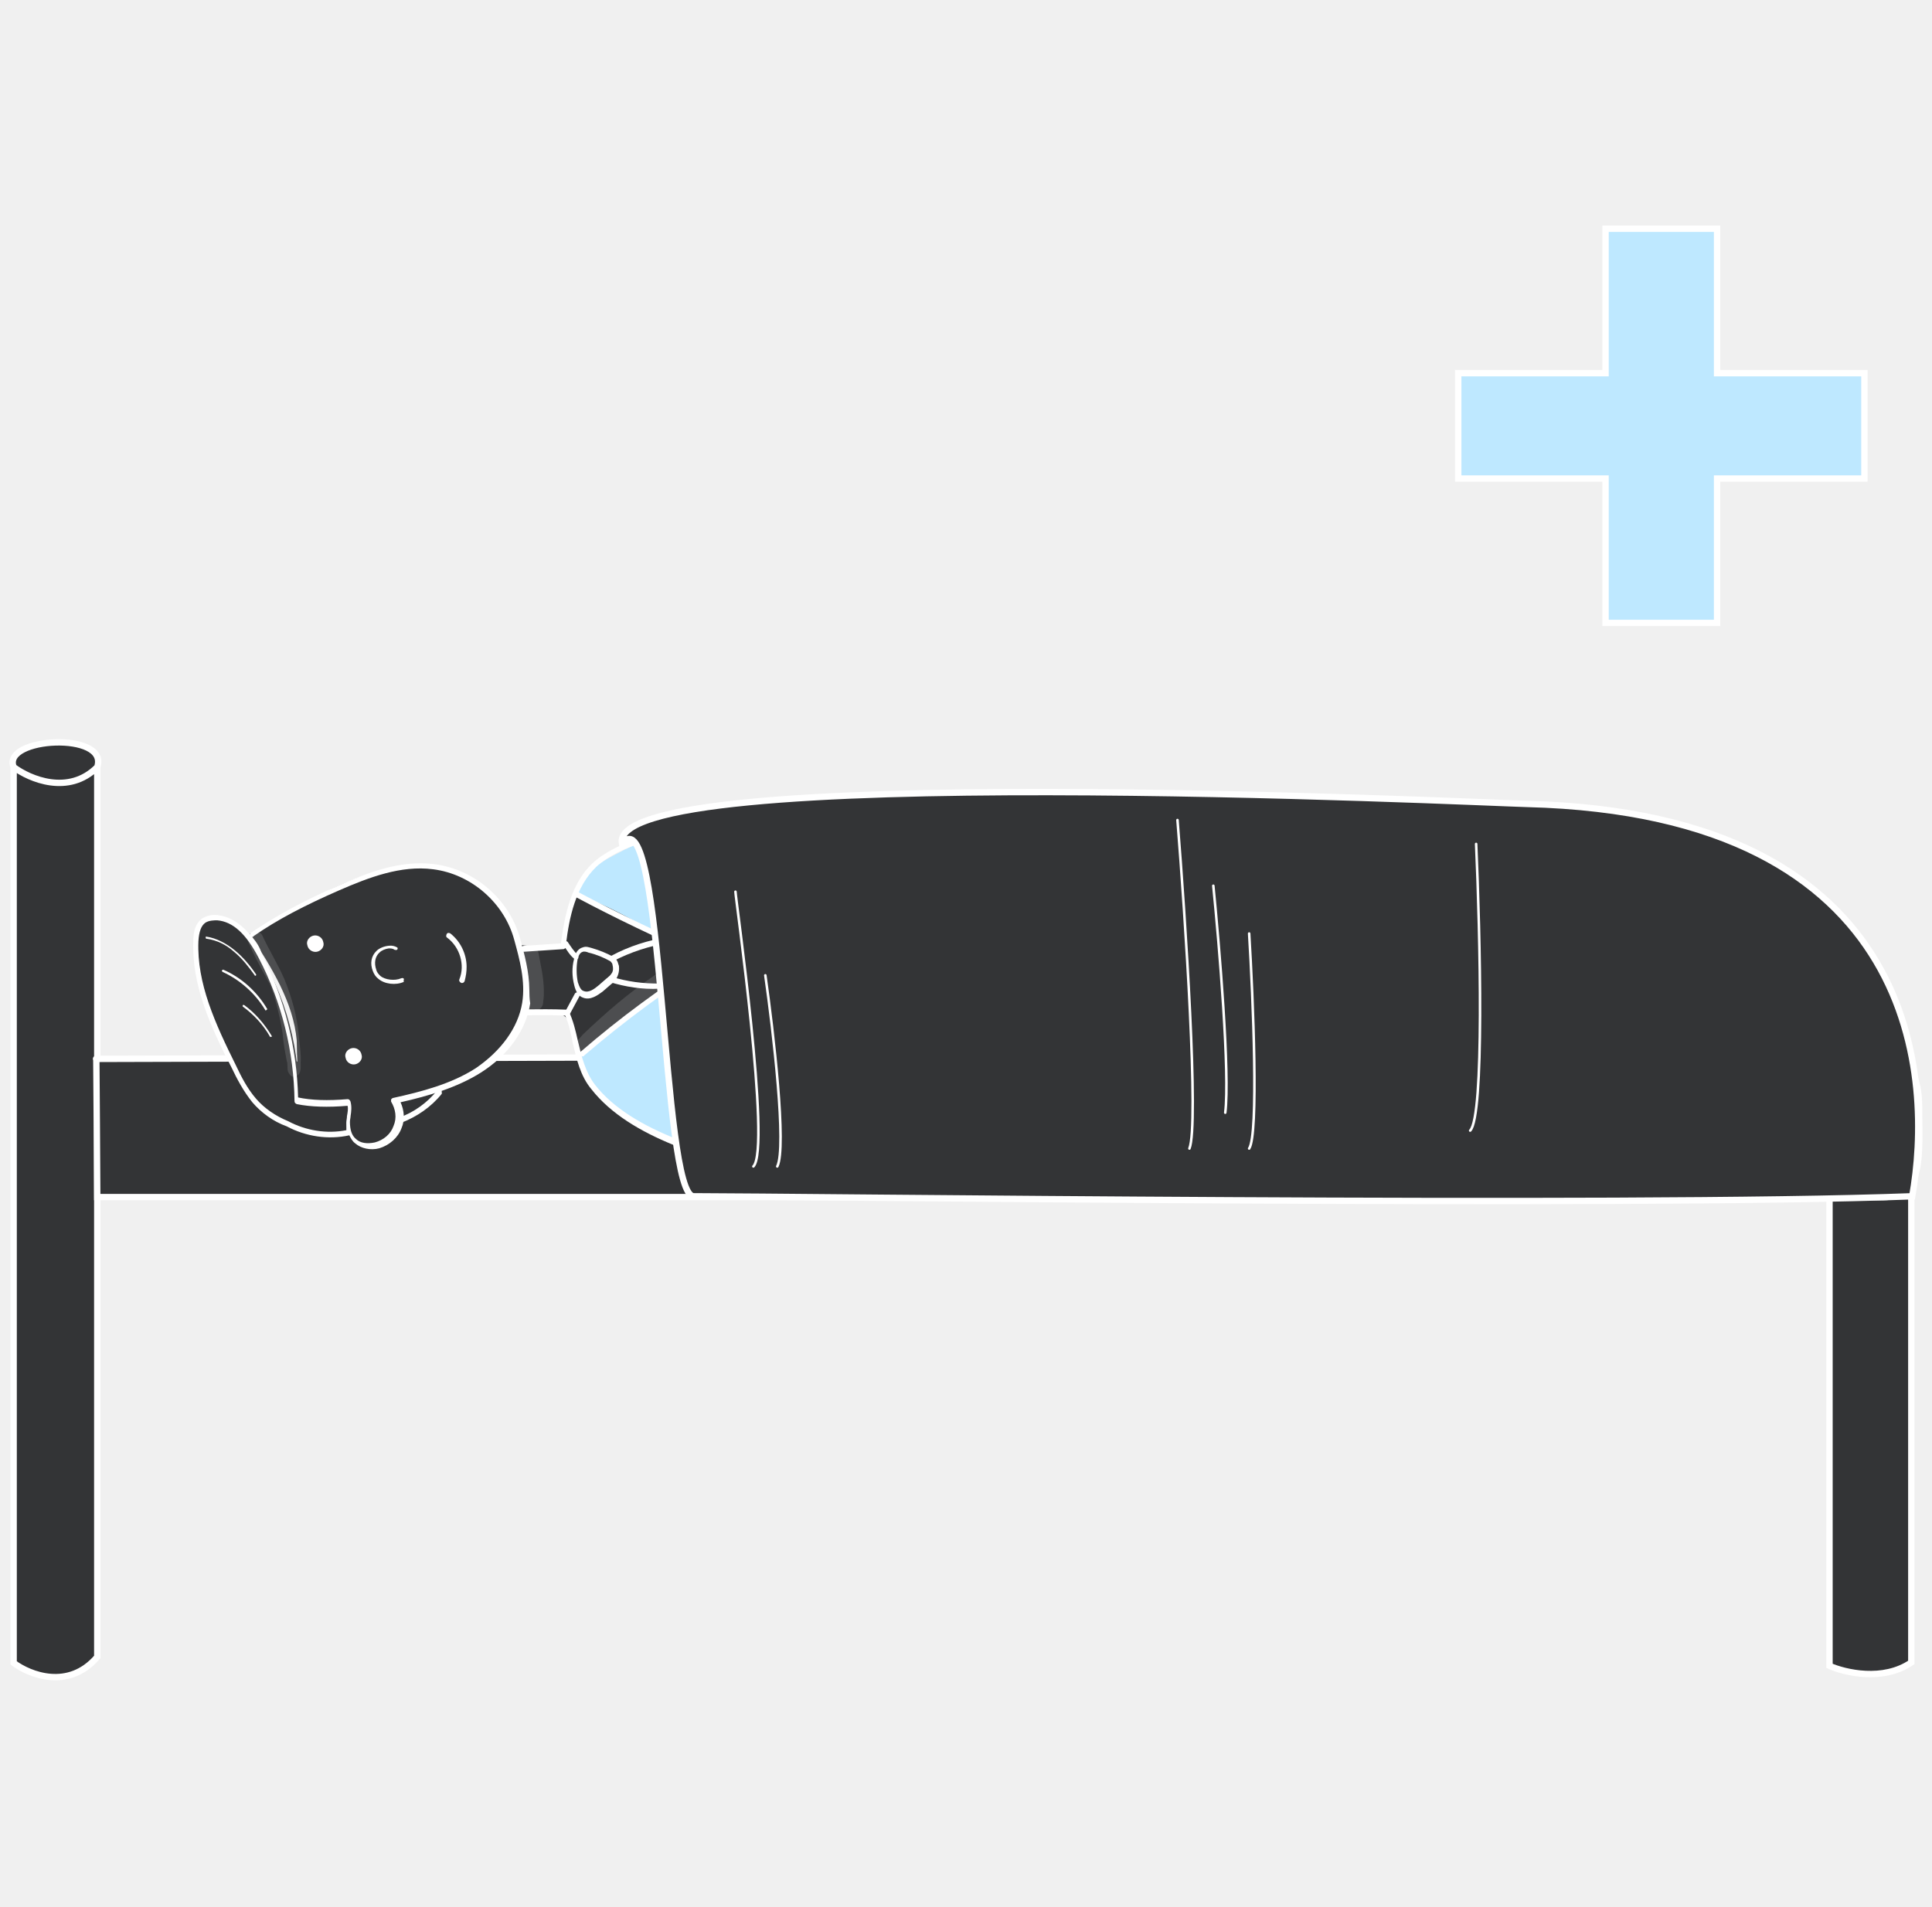
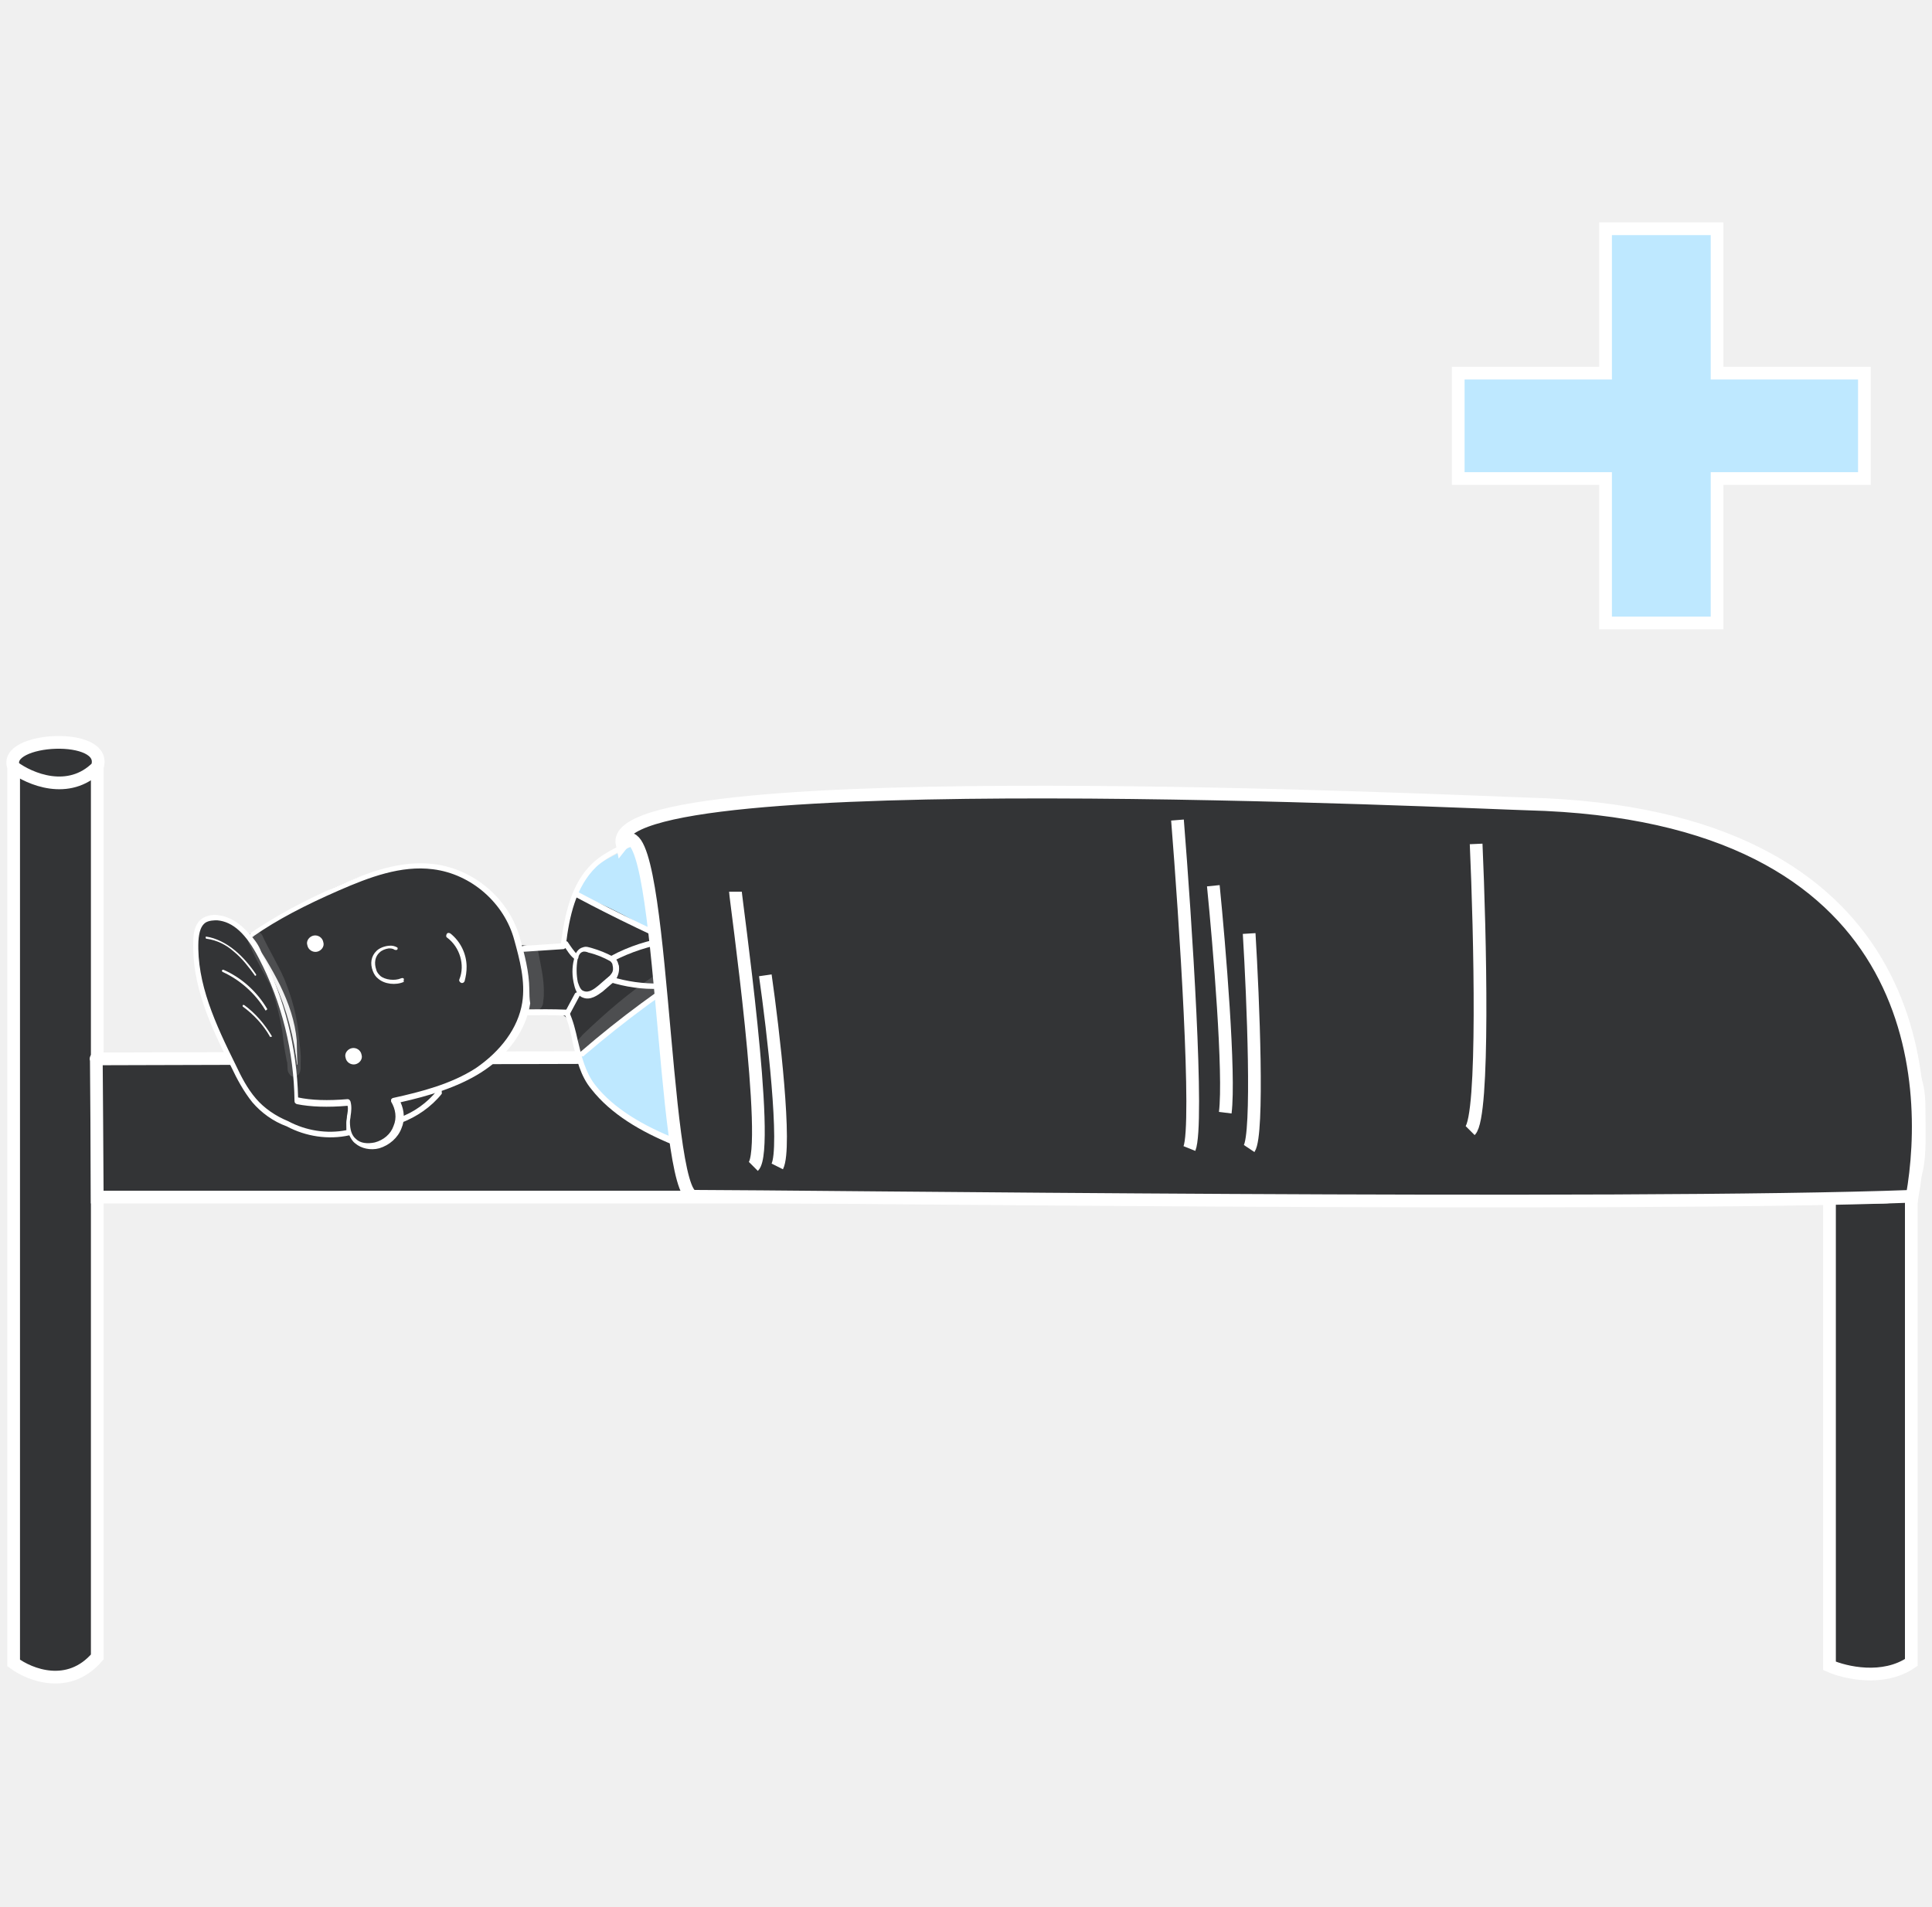
<svg xmlns="http://www.w3.org/2000/svg" width="152" height="150" viewBox="0 0 152 150" fill="none">
-   <path d="M135.09 18H126.317V29.362H114.726V37.654H126.317V49.016H135.09V37.654H146.682V29.362H135.09V18Z" fill="#BEE8FF" stroke="white" stroke-width="0.5" stroke-linecap="round" />
+   <path d="M135.09 18H126.317V29.362H114.726V37.654H126.317V49.016H135.09V37.654H146.682V29.362H135.09V18Z" fill="#BEE8FF" stroke="white" strokeWidth="0.5" strokeLinecap="round" />
  <path d="M1.073 60.357C0.132 58.007 8.592 57.537 7.652 60.357V130.378C5.397 133.01 2.327 131.788 1.073 130.848V60.357Z" fill="#333436" />
-   <path d="M1.073 60.357C2.326 61.297 5.397 62.612 7.652 60.357M1.073 60.357C0.132 58.007 8.592 57.537 7.652 60.357M1.073 60.357V130.848C2.327 131.788 5.397 133.01 7.652 130.378C7.652 126.994 7.652 82.287 7.652 60.357" stroke="white" stroke-width="0.5" stroke-linecap="round" />
+   <path d="M1.073 60.357C2.326 61.297 5.397 62.612 7.652 60.357M1.073 60.357C0.132 58.007 8.592 57.537 7.652 60.357M1.073 60.357V130.848C2.327 131.788 5.397 133.01 7.652 130.378C7.652 126.994 7.652 82.287 7.652 60.357" stroke="white" strokeWidth="0.5" strokeLinecap="round" />
  <path d="M143.936 90.547C143.015 89.195 151.291 88.925 150.372 90.547V130.811C148.166 132.324 145.162 131.622 143.936 131.081V90.547Z" fill="#333436" />
-   <path d="M143.936 90.547C145.162 91.087 148.165 91.844 150.372 90.547M143.936 90.547C143.015 89.195 151.291 88.925 150.372 90.547M143.936 90.547V131.081C145.162 131.622 148.166 132.324 150.372 130.811C150.372 128.865 150.372 103.157 150.372 90.547" stroke="white" stroke-width="0.5" stroke-linecap="round" />
-   <path d="M7.578 83.322C7.578 83.322 7.651 92.94 7.651 94.193H148.163C151.381 94.193 150.983 90.932 150.983 87.144C150.983 82.382 148.006 83.071 146.753 82.914C103.205 83.071 4.194 83.322 7.578 83.322Z" fill="#333436" stroke="white" stroke-width="0.5" stroke-linecap="round" />
+   <path d="M143.936 90.547C145.162 91.087 148.165 91.844 150.372 90.547M143.936 90.547C143.015 89.195 151.291 88.925 150.372 90.547M143.936 90.547V131.081C145.162 131.622 148.166 132.324 150.372 130.811C150.372 128.865 150.372 103.157 150.372 90.547" stroke="white" strokeWidth="0.5" strokeLinecap="round" />
+   <path d="M7.578 83.322C7.578 83.322 7.651 92.94 7.651 94.193H148.163C151.381 94.193 150.983 90.932 150.983 87.144C150.983 82.382 148.006 83.071 146.753 82.914C103.205 83.071 4.194 83.322 7.578 83.322Z" fill="#333436" stroke="white" strokeWidth="0.5" strokeLinecap="round" />
  <path d="M45.582 82.978C46.003 84.95 47.449 86.62 49.118 87.765C50.787 88.909 52.737 89.586 54.629 90.264C56.178 90.828 57.783 91.392 59.332 91.957C60.992 92.23 62.709 92.561 64.369 92.834C65.513 92.996 66.658 93.216 67.74 92.914C68.823 92.612 69.785 91.73 70.174 90.738C71.188 89.39 71.684 87.641 71.552 85.957C73.838 86.107 76.181 86.082 78.348 85.711C78.799 79.836 77.937 73.975 76.961 68.115C75.988 67.951 75.016 67.845 73.987 67.798C73.389 70.652 72.962 73.505 72.651 76.472C71.1 75.675 69.549 74.878 67.998 74.081C67.94 74.023 67.826 74.024 67.768 74.025C67.654 74.026 67.54 74.085 67.427 74.145C66.349 74.854 65.039 75.274 63.668 75.289C62.739 73.846 61.867 72.402 61.05 70.841C58.811 69.761 56.628 68.68 54.444 67.483C54.435 66.611 54.483 65.739 54.816 64.805C52.536 65.352 50.317 66.19 48.272 67.316C47.59 67.671 46.966 68.027 46.401 68.614C45.892 69.143 45.443 69.845 45.394 70.659C48.782 72.308 52.171 73.958 55.56 75.666C52.097 77.795 48.754 80.388 45.582 82.978Z" fill="#BEE8FF" />
  <path d="M110.769 83.276C111.627 83.383 112.428 83.433 113.285 83.423C113.456 83.422 113.627 83.42 113.741 83.36C114.139 83.182 114.191 82.658 114.186 82.251C114.176 81.263 114.223 80.275 114.212 79.287C114.205 78.648 114.256 78.008 114.135 77.37C113.453 77.784 112.946 78.429 112.668 79.129C112.332 79.83 112.17 80.645 112.064 81.402C111.607 81.407 111.207 81.411 110.75 81.416C110.756 81.997 110.763 82.636 110.769 83.276Z" fill="#BEE8FF" />
  <path d="M110.674 73.979C111.532 74.086 112.332 74.136 113.189 74.127C113.36 74.125 113.532 74.123 113.645 74.064C114.043 73.885 114.095 73.362 114.091 72.955C114.08 71.967 114.127 70.978 114.116 69.99C114.11 69.351 114.16 68.711 114.039 68.073C113.358 68.487 112.85 69.132 112.572 69.833C112.237 70.534 112.074 71.349 111.968 72.106C111.511 72.111 111.111 72.115 110.654 72.12C110.661 72.759 110.667 73.398 110.674 73.979Z" fill="#BEE8FF" />
  <path d="M77.482 69.389C88.562 68.98 99.649 69.328 110.629 70.373C110.642 71.594 110.597 72.757 110.668 73.976C101.121 73.439 91.526 73.773 81.769 74.981C82.295 76.021 81.68 77.306 82.205 78.289C89.869 79.079 97.475 79.87 105.133 80.08C107.019 80.06 108.905 80.156 110.677 80.253C110.749 81.647 110.707 83.101 110.493 84.44C108.213 84.929 105.868 84.663 103.58 84.455C95.288 83.73 86.895 84.167 78.567 85.476C78.719 83.615 78.699 81.755 78.451 79.898C78.329 79.144 78.207 78.448 78.142 77.751C77.769 74.849 78.138 71.939 77.482 69.389Z" fill="#333436" />
  <path d="M67.199 74.383C67.232 72.117 66.408 69.859 64.79 68.19C64.735 68.365 64.45 68.368 64.278 68.312C64.106 68.256 63.932 68.083 63.761 68.085C63.59 68.087 63.364 68.322 63.479 68.437C63.193 68.382 62.849 68.269 62.563 68.214C62.448 68.157 62.334 68.158 62.22 68.218C62.106 68.277 62.108 68.393 62.109 68.567C62.122 69.788 63.219 70.822 63.174 71.985C62.885 71.698 62.71 71.293 62.535 70.946C62.359 70.599 62.069 70.195 61.669 70.141C61.612 70.142 61.555 70.143 61.441 70.144C61.327 70.203 61.328 70.319 61.386 70.435C61.576 72.177 62.677 73.618 63.777 74.943C63.834 75.001 63.834 75.001 63.892 75.058C63.949 75.057 64.006 75.057 64.064 75.056C65.206 74.986 66.288 74.742 67.199 74.383Z" fill="#333436" />
  <path d="M55.785 75.377C52.173 74.195 49.174 71.553 45.219 70.375C44.833 71.6 44.56 72.823 44.461 74.277C43.32 74.463 42.179 74.592 40.748 74.316C40.156 72.405 39.166 70.614 37.554 69.468C35.942 68.323 33.882 67.938 31.884 68.134C29.944 68.329 28.066 69.046 26.246 69.879C23.973 70.949 21.815 72.193 19.657 73.494C21.342 76.092 23.085 78.863 23.346 81.882C23.361 83.335 23.434 84.787 23.564 86.297C23.565 86.413 23.567 86.588 23.682 86.645C23.797 86.702 23.912 86.758 24.026 86.757C25.169 86.803 26.313 86.907 27.456 86.953C27.52 87.592 27.299 88.292 27.42 88.93C27.717 90.031 29.263 90.363 30.171 89.714C31.077 89.007 31.292 87.726 31.052 86.624C33.105 86.254 35.099 85.71 36.916 84.702C38.734 83.695 40.317 82.167 41.154 80.298C41.266 80.065 41.378 79.831 41.605 79.712C41.719 79.653 41.833 79.652 42.005 79.708C42.634 79.76 43.262 79.753 43.834 79.805C44.006 79.803 44.177 79.801 44.349 79.916C44.579 80.03 44.697 80.319 44.814 80.608C45.05 81.361 45.344 82.114 45.581 82.867C48.925 80.332 52.155 77.857 55.785 75.377Z" fill="#333436" />
  <path d="M15.593 72.895C15.873 72.369 16.556 72.129 17.185 72.18C17.7 72.233 18.273 72.46 18.677 72.804C18.965 73.033 19.197 73.322 19.429 73.668C22.21 77.3 23.574 81.993 23.508 86.527C24.769 86.921 26.141 87.022 27.452 86.776C27.176 87.65 27.358 88.695 27.881 89.445C26.166 89.405 24.451 89.307 22.845 88.685C21.239 88.062 19.798 86.915 19.096 85.353C17.762 83.45 17.053 81.249 16.345 79.106C15.813 77.484 15.339 75.862 15.321 74.176C15.316 73.712 15.369 73.304 15.593 72.895Z" fill="#333436" />
  <path d="M31.054 86.563C31.852 86.438 32.593 86.256 33.333 85.958C33.617 85.838 33.959 85.718 34.245 85.773C34.193 86.297 33.798 86.766 33.403 87.177C33.065 87.588 32.611 87.941 32.098 88.005C31.584 88.01 31.123 87.666 31.003 87.145C30.943 86.855 30.94 86.564 31.054 86.563Z" fill="#333436" />
  <path d="M31.774 77.084C31.774 77.049 31.774 77.049 31.773 77.015C31.727 76.946 31.637 76.947 31.548 76.982C31.055 77.196 30.288 77.1 29.924 76.791C29.788 76.653 29.651 76.516 29.604 76.307C29.419 75.787 29.503 75.265 29.86 74.948C30.038 74.772 30.307 74.665 30.577 74.627C30.712 74.626 30.892 74.624 31.028 74.727C31.119 74.761 31.209 74.76 31.253 74.724C31.298 74.654 31.297 74.585 31.252 74.55C31.07 74.448 30.845 74.381 30.575 74.419C30.215 74.457 29.856 74.6 29.633 74.811C29.188 75.233 29.104 75.826 29.335 76.415C29.428 76.657 29.565 76.864 29.747 77.001C30.247 77.448 31.148 77.543 31.776 77.258C31.73 77.189 31.774 77.119 31.774 77.084Z" fill="white" />
  <path d="M36.71 76.046C36.699 75.058 36.232 74.075 35.425 73.444C35.31 73.387 35.196 73.388 35.14 73.505C35.084 73.622 35.086 73.738 35.2 73.795C36.179 74.54 36.594 75.93 36.149 77.04C36.093 77.156 36.151 77.272 36.266 77.329C36.381 77.386 36.495 77.326 36.551 77.21C36.661 76.802 36.714 76.452 36.71 76.046Z" fill="white" />
  <path d="M41.645 77.85C41.63 76.455 41.273 75.122 40.917 73.847C40.084 70.776 37.317 68.364 34.113 67.991C31.539 67.67 28.978 68.627 26.59 69.698C23.86 70.89 21.702 72.075 19.773 73.374C19.717 73.433 19.66 73.492 19.661 73.55C18.908 72.628 18.046 72.114 17.131 72.007C16.787 71.953 16.331 72.016 15.933 72.253C15.309 72.666 15.204 73.481 15.21 74.062C15.075 77.493 16.538 80.732 18.23 84.027C18.639 84.894 19.163 85.876 19.858 86.741C20.552 87.547 21.474 88.235 22.563 88.63C24.057 89.428 25.831 89.7 27.484 89.333C27.601 89.565 27.718 89.796 27.948 89.968C28.409 90.37 29.154 90.536 29.837 90.355C30.635 90.114 31.314 89.525 31.591 88.767C31.87 88.124 31.805 87.37 31.513 86.733C33.679 86.245 35.957 85.582 37.83 84.4C39.986 83.04 41.393 81.049 41.714 78.953C41.653 78.605 41.649 78.198 41.645 77.85ZM19.834 73.722C19.891 73.722 19.948 73.721 19.948 73.663C21.819 72.364 23.978 71.237 26.708 70.046C29.04 69.033 31.543 68.076 34.06 68.398C37.092 68.773 39.688 71.07 40.461 73.968C40.877 75.475 41.353 77.213 41.085 78.902C40.763 80.881 39.411 82.697 37.426 84.055C35.497 85.296 33.161 85.902 30.938 86.391C30.881 86.391 30.824 86.45 30.768 86.509C30.768 86.567 30.769 86.625 30.77 86.683C31.119 87.261 31.24 87.957 30.961 88.599C30.74 89.241 30.173 89.712 29.49 89.893C28.92 90.016 28.348 89.964 28.001 89.618C27.655 89.332 27.536 88.868 27.53 88.287C27.528 88.112 27.584 87.938 27.582 87.821C27.636 87.472 27.689 87.065 27.57 86.659C27.512 86.543 27.454 86.486 27.34 86.487C25.798 86.62 24.484 86.576 23.453 86.354C23.355 82.461 22.399 78.577 20.591 75.051C20.472 74.587 20.181 74.125 19.834 73.722ZM27.345 87.01C27.405 87.242 27.351 87.533 27.297 87.824C27.299 87.999 27.243 88.174 27.245 88.348C27.247 88.58 27.249 88.755 27.251 88.929C25.712 89.236 24.052 88.963 22.673 88.222C21.698 87.826 20.777 87.196 20.14 86.447C19.446 85.641 18.98 84.716 18.57 83.849C16.936 80.553 15.474 77.372 15.61 74.058C15.659 73.302 15.825 72.835 16.166 72.599C16.449 72.421 16.849 72.417 17.078 72.415C18.336 72.518 19.375 73.495 20.366 75.402C22.174 78.87 23.129 82.754 23.171 86.648C23.172 86.764 23.23 86.821 23.345 86.878C24.432 87.099 25.804 87.143 27.345 87.01Z" fill="white" />
  <path d="M34.759 85.946C34.758 85.888 34.758 85.83 34.7 85.773C34.585 85.716 34.471 85.717 34.414 85.776C33.625 86.772 32.548 87.539 31.352 87.959C31.239 88.018 31.183 88.135 31.241 88.25C31.299 88.366 31.414 88.423 31.528 88.364C32.78 87.885 33.914 87.118 34.76 86.063C34.76 86.063 34.76 86.004 34.759 85.946Z" fill="white" />
  <path d="M24.686 73.614C24.344 73.676 24.062 74.028 24.18 74.375C24.241 74.723 24.586 74.952 24.928 74.891C25.27 74.829 25.552 74.477 25.434 74.13C25.374 73.781 25.028 73.553 24.686 73.614Z" fill="white" />
  <path d="M27.696 82.472C27.354 82.533 27.072 82.885 27.19 83.233C27.251 83.581 27.596 83.809 27.938 83.748C28.28 83.686 28.562 83.334 28.444 82.987C28.383 82.639 28.038 82.41 27.696 82.472Z" fill="white" />
  <path d="M44.575 74.447C44.574 74.389 44.574 74.389 44.575 74.447C44.574 74.331 44.458 74.216 44.344 74.217L41.204 74.425C41.09 74.426 40.977 74.543 40.978 74.66C40.979 74.776 41.095 74.891 41.209 74.89L44.349 74.682C44.463 74.623 44.576 74.563 44.575 74.447Z" fill="white" />
  <path d="M71.882 84.563C71.869 83.342 71.744 82.356 71.562 81.369C71.262 79.978 69.094 74.886 67.657 74.088C67.427 73.974 67.256 73.976 67.028 74.036C65.492 74.634 64.58 74.818 63.952 74.883C63.211 75.007 63.163 75.937 63.113 76.577C63.114 76.693 63.115 76.809 63.06 76.926C62.746 79.719 62.606 82.685 62.59 86.521C61.103 86.362 59.902 86.259 58.701 86.156C57.443 86.053 56.185 85.95 54.584 85.792C54.47 85.794 54.356 85.853 54.357 85.969C54.358 86.085 54.417 86.201 54.531 86.2C56.133 86.357 57.391 86.46 58.648 86.563C59.907 86.666 61.164 86.769 62.766 86.926C62.823 86.925 62.88 86.925 62.937 86.866C62.993 86.807 62.992 86.749 62.992 86.691C63.007 82.739 63.146 79.715 63.459 76.864C63.458 76.748 63.456 76.632 63.512 76.515C63.562 75.817 63.613 75.235 64.013 75.231C64.697 75.107 65.666 74.922 67.203 74.325C67.26 74.324 67.374 74.323 67.432 74.381C68.638 75.007 70.746 79.809 71.105 81.374C71.345 82.418 71.472 83.579 71.43 85.032C71.394 87.009 71.123 88.465 70.509 89.75C69.783 91.327 68.481 92.445 67.056 92.809C65.575 93.173 63.971 92.783 62.595 92.391C62.022 92.223 61.392 92.055 60.705 91.888C56.351 90.772 49.764 89.156 46.809 85.352C46.056 84.372 45.758 83.154 45.458 81.879C45.278 81.067 45.099 80.314 44.748 79.562C44.691 79.504 44.633 79.447 44.576 79.447C43.49 79.401 42.404 79.412 41.376 79.423C41.262 79.424 41.149 79.542 41.15 79.658C41.151 79.774 41.267 79.889 41.381 79.888C42.409 79.877 43.437 79.866 44.466 79.913C44.759 80.608 44.939 81.362 45.06 82.058C45.36 83.333 45.659 84.667 46.527 85.704C49.597 89.623 55.956 91.241 60.653 92.412C61.34 92.579 61.971 92.746 62.544 92.915C63.919 93.307 65.638 93.754 67.233 93.33C68.772 92.965 70.187 91.729 70.969 90.035C71.584 88.75 71.91 87.178 71.888 85.144C71.886 84.969 71.884 84.795 71.882 84.563Z" fill="white" />
  <path d="M54.764 64.924C54.764 64.924 54.764 64.866 54.764 64.924C54.706 64.75 54.591 64.693 54.476 64.695C53.052 65.058 51.571 65.481 50.205 65.96C48.953 66.439 47.645 66.976 46.626 67.916C44.929 69.504 44.441 71.95 44.123 74.278C44.124 74.394 44.183 74.51 44.297 74.509C44.411 74.508 44.525 74.448 44.524 74.332C44.786 72.179 45.275 69.791 46.915 68.204C47.877 67.322 49.128 66.786 50.324 66.366C51.69 65.887 53.113 65.465 54.538 65.101C54.652 65.1 54.766 65.04 54.764 64.924Z" fill="white" />
  <path d="M67.37 74.205L67.364 73.682C67.364 73.682 67.364 73.682 67.363 73.624C67.244 73.16 67.239 72.695 67.177 72.231C67.174 71.941 67.113 71.534 66.881 71.246C66.524 69.913 65.826 68.7 64.787 67.723C64.729 67.666 64.672 67.666 64.615 67.667C64.558 67.668 64.501 67.668 64.444 67.727C64.331 67.844 64.275 67.961 64.277 68.135C64.046 67.905 63.758 67.676 63.415 67.621C63.358 67.622 63.243 67.623 63.187 67.682C63.074 67.799 63.019 67.974 63.02 68.091C62.674 67.804 62.33 67.691 61.988 67.811C61.931 67.812 61.875 67.928 61.819 67.987C61.713 68.802 62.063 69.496 62.414 70.189C62.531 70.479 62.648 70.71 62.765 70.999C62.707 70.884 62.649 70.826 62.648 70.71C62.415 70.306 62.009 69.787 61.38 69.677C61.266 69.678 61.152 69.738 61.153 69.854C60.934 70.728 61.173 71.714 61.87 72.752C62.102 73.099 62.391 73.444 62.623 73.791C62.97 74.194 63.318 74.655 63.551 75.118C63.61 75.233 63.724 75.232 63.838 75.173C63.951 75.113 63.95 74.997 63.892 74.881C63.6 74.361 63.253 73.958 62.906 73.497C62.673 73.151 62.385 72.863 62.153 72.517C61.747 71.94 61.337 71.014 61.442 70.142C61.786 70.254 62.018 70.6 62.193 70.889C62.251 71.005 62.309 71.12 62.368 71.294C62.543 71.641 62.661 71.93 62.949 72.218C63.007 72.275 63.122 72.332 63.178 72.274C63.236 72.273 63.291 72.156 63.348 72.097C63.397 71.341 63.047 70.648 62.754 69.953C62.461 69.317 62.17 68.739 62.221 68.157C62.563 68.154 62.853 68.557 63.027 68.788C63.607 69.596 64.073 70.462 64.483 71.388C64.541 71.504 64.656 71.561 64.77 71.501C64.883 71.442 64.939 71.325 64.881 71.209C64.643 70.34 64.292 69.53 63.77 68.78C63.538 68.434 63.421 68.203 63.476 68.028C63.763 68.141 63.995 68.429 64.225 68.659C64.632 69.236 65.038 69.813 65.387 70.448C65.445 70.564 65.56 70.621 65.674 70.562C65.788 70.502 65.844 70.385 65.785 70.27L64.912 68.71C64.853 68.536 64.794 68.421 64.736 68.305C65.602 69.168 66.184 70.207 66.483 71.425C66.484 71.483 66.484 71.483 66.541 71.54C66.715 71.713 66.718 72.004 66.721 72.294C66.726 72.759 66.788 73.223 66.908 73.745L66.913 74.268C66.914 74.384 67.03 74.499 67.144 74.498C67.258 74.439 67.371 74.321 67.37 74.205Z" fill="white" />
  <path d="M78.633 85.768C78.632 85.652 78.516 85.537 78.402 85.538C76.404 85.675 74.005 85.759 71.891 85.723C71.777 85.725 71.664 85.842 71.665 85.958C71.666 86.075 71.782 86.189 71.896 86.188C74.01 86.224 76.409 86.14 78.464 86.002C78.521 86.002 78.634 85.884 78.633 85.768Z" fill="white" />
  <path d="M78.83 82.511C78.827 82.22 78.824 81.988 78.822 81.755C78.487 77.168 78.039 72.581 77.476 68.053C77.475 67.937 77.36 67.88 77.303 67.881C76.16 67.835 75.131 67.73 74.101 67.624L74.046 67.858L74.049 68.09L74.046 67.858L74.049 68.09C75.021 68.196 75.994 68.302 77.08 68.348C77.641 72.818 78.089 77.346 78.366 81.877C78.438 83.271 78.287 85.248 78.18 85.889C78.181 86.005 78.24 86.121 78.354 86.12C78.468 86.118 78.582 86.059 78.581 85.943C78.745 85.302 78.844 83.848 78.83 82.511Z" fill="white" />
  <path d="M56.126 75.432C56.126 75.432 56.125 75.374 56.126 75.432C56.124 75.316 56.067 75.258 56.01 75.259C52.049 73.499 48.603 71.85 45.501 70.198C45.386 70.141 45.272 70.2 45.216 70.317C45.16 70.434 45.219 70.549 45.334 70.606C48.321 72.202 51.652 73.794 55.498 75.497C52.036 77.684 48.748 80.102 45.691 82.75C45.578 82.809 45.579 82.983 45.694 83.04C45.753 83.156 45.924 83.154 45.98 83.037C49.15 80.33 52.551 77.795 56.127 75.606C56.07 75.549 56.126 75.49 56.126 75.432Z" fill="white" />
  <path d="M48.706 76.207C48.705 76.091 48.704 75.974 48.645 75.859C48.585 75.569 48.412 75.396 48.239 75.282C47.722 74.997 47.148 74.77 46.575 74.602C46.346 74.546 46.117 74.433 45.832 74.552C45.604 74.612 45.264 74.848 45.157 75.489C44.992 76.13 44.999 76.827 45.178 77.523C45.298 78.045 45.53 78.391 45.874 78.504C46.448 78.73 47.015 78.317 47.412 78.022L48.091 77.434C48.261 77.316 48.431 77.14 48.542 76.906C48.654 76.672 48.709 76.439 48.706 76.207ZM48.015 75.633C48.072 75.69 48.188 75.805 48.189 75.922C48.249 76.153 48.251 76.386 48.139 76.561C48.026 76.737 47.913 76.855 47.743 76.972L47.064 77.561C46.781 77.796 46.327 78.15 45.926 77.98C45.697 77.924 45.579 77.635 45.461 77.287C45.341 76.707 45.334 76.068 45.442 75.486C45.497 75.253 45.608 74.961 45.836 74.9C45.95 74.841 46.179 74.897 46.294 74.954C46.981 75.121 47.497 75.348 48.015 75.633Z" fill="white" />
  <path d="M52.854 73.951C52.854 73.951 52.853 73.893 52.854 73.951C52.852 73.777 52.737 73.72 52.623 73.721C51.026 73.971 49.488 74.452 48.068 75.222C47.955 75.282 47.899 75.399 47.957 75.514C48.015 75.63 48.13 75.687 48.244 75.627C49.607 74.916 51.088 74.435 52.628 74.186C52.798 74.126 52.855 74.067 52.854 73.951Z" fill="white" />
  <path d="M52.151 77.621C52.15 77.505 52.034 77.39 51.92 77.391C50.606 77.405 49.348 77.244 48.087 76.85C47.972 76.793 47.858 76.853 47.802 76.97C47.746 77.086 47.805 77.202 47.919 77.259C49.181 77.652 50.554 77.87 51.867 77.798C52.096 77.854 52.152 77.737 52.151 77.621Z" fill="white" />
  <path d="M45.503 75.311C45.502 75.253 45.502 75.195 45.444 75.137C45.155 74.85 44.923 74.504 44.691 74.157C44.633 74.042 44.518 74.043 44.405 74.102C44.291 74.162 44.292 74.278 44.351 74.394C44.583 74.74 44.816 75.144 45.161 75.431C45.22 75.547 45.391 75.545 45.447 75.428C45.504 75.427 45.504 75.369 45.503 75.311Z" fill="white" />
  <path d="M45.642 78.273C45.642 78.215 45.583 78.099 45.526 78.1C45.411 78.043 45.298 78.102 45.241 78.161L44.457 79.622C44.401 79.739 44.459 79.855 44.517 79.912C44.632 79.969 44.746 79.91 44.802 79.851L45.587 78.389C45.586 78.331 45.642 78.273 45.642 78.273Z" fill="white" />
  <path d="M110.862 70.144C110.861 70.028 110.745 69.912 110.688 69.913C99.426 69.219 88.284 69.163 77.429 69.104C77.314 69.105 77.201 69.223 77.203 69.339C77.204 69.455 77.319 69.57 77.434 69.569C88.175 69.629 99.316 69.685 110.464 70.38C110.468 70.671 110.471 71.02 110.475 71.368C110.484 72.182 110.436 73.112 110.444 73.81C101.298 73.384 91.763 73.95 82.513 74.455L81.885 74.462C81.828 74.462 81.77 74.463 81.714 74.522C81.657 74.58 81.658 74.638 81.659 74.697C81.661 74.929 81.665 75.278 81.726 75.626C81.793 76.555 81.804 77.659 81.869 78.356C81.87 78.472 81.985 78.529 82.042 78.528C91.481 79.649 101.029 80.303 110.456 80.377C110.461 80.784 110.466 81.307 110.472 81.83C110.481 82.702 110.49 83.573 110.497 84.213C108.043 84.413 105.355 84.209 102.782 84.004C101.066 83.848 99.294 83.75 97.581 83.769C94.667 83.741 91.699 84.064 88.903 84.326L78.743 85.305C78.629 85.307 78.516 85.424 78.575 85.54C78.576 85.656 78.691 85.771 78.805 85.712L88.965 84.79C91.818 84.527 94.729 84.264 97.643 84.233C99.299 84.215 101.072 84.371 102.787 84.469C105.474 84.673 108.219 84.876 110.73 84.617C110.844 84.616 110.9 84.499 110.899 84.441C110.949 83.743 110.939 82.755 110.929 81.825C110.923 81.244 110.916 80.663 110.912 80.198C110.911 80.14 110.91 80.082 110.853 80.024C110.795 79.967 110.738 79.967 110.681 79.968C101.253 79.894 91.705 79.24 82.266 78.119C82.202 77.422 82.191 76.376 82.125 75.564C82.122 75.273 82.119 75.04 82.117 74.808L82.574 74.803C91.881 74.297 101.474 73.789 110.677 74.214C110.734 74.213 110.791 74.213 110.847 74.154C110.904 74.095 110.903 74.037 110.903 73.979C110.839 73.341 110.884 72.236 110.875 71.364C110.87 70.899 110.865 70.434 110.862 70.144Z" fill="white" />
  <path d="M114.565 80.159C114.555 79.172 114.43 78.185 114.249 77.257C114.248 77.199 114.19 77.141 114.133 77.084C114.075 77.026 114.018 77.027 113.961 77.086C113.279 77.383 112.886 78.085 112.606 78.611C112.158 79.488 111.824 80.305 111.776 81.119C111.49 81.064 111.204 81.067 110.862 81.129C110.748 81.13 110.635 81.247 110.693 81.363C110.694 81.479 110.81 81.594 110.923 81.535C111.265 81.473 111.609 81.528 111.895 81.583C111.952 81.582 112.009 81.582 112.066 81.523C112.122 81.464 112.122 81.406 112.121 81.348C112.17 80.592 112.447 79.717 112.951 78.782C113.175 78.373 113.455 77.847 113.909 77.551C114.151 78.827 114.165 80.164 114.066 81.618C114.013 81.967 114.017 82.316 113.907 82.724C113.907 82.782 113.852 82.899 113.795 82.957C113.682 83.075 113.454 83.135 113.283 83.137C112.769 83.143 112.311 83.089 111.796 83.037C111.51 82.982 111.167 82.985 110.824 82.931C110.71 82.932 110.596 82.991 110.597 83.108C110.598 83.224 110.657 83.34 110.771 83.338C111.172 83.392 111.457 83.389 111.743 83.444C112.258 83.497 112.773 83.549 113.287 83.544C113.573 83.541 113.915 83.479 114.141 83.244C114.254 83.127 114.253 83.011 114.309 82.894C114.418 82.486 114.471 82.079 114.468 81.73C114.577 81.264 114.571 80.683 114.565 80.159Z" fill="white" />
  <path d="M114.466 70.918C114.455 69.93 114.33 68.943 114.149 68.015C114.148 67.957 114.091 67.899 114.033 67.842C113.975 67.784 113.918 67.785 113.862 67.844C113.179 68.141 112.787 68.843 112.507 69.369C112.059 70.246 111.725 71.063 111.676 71.877C111.39 71.822 111.104 71.825 110.762 71.887C110.648 71.888 110.535 72.005 110.593 72.121C110.595 72.237 110.71 72.352 110.824 72.293C111.166 72.231 111.509 72.286 111.795 72.341C111.853 72.34 111.91 72.34 111.966 72.281C112.023 72.222 112.022 72.164 112.022 72.106C112.071 71.35 112.347 70.475 112.851 69.54C113.075 69.131 113.355 68.605 113.809 68.309C114.051 69.585 114.066 70.922 113.967 72.376C113.913 72.725 113.917 73.074 113.807 73.482C113.808 73.54 113.752 73.657 113.695 73.716C113.582 73.833 113.355 73.894 113.183 73.895C112.669 73.901 112.211 73.848 111.697 73.795C111.41 73.74 111.068 73.743 110.724 73.689C110.61 73.69 110.496 73.749 110.498 73.866C110.499 73.982 110.557 74.098 110.671 74.096C111.072 74.15 111.358 74.147 111.644 74.202C112.159 74.255 112.673 74.308 113.187 74.302C113.473 74.299 113.815 74.237 114.041 74.002C114.154 73.885 114.153 73.769 114.209 73.652C114.319 73.244 114.372 72.837 114.368 72.488C114.477 71.964 114.471 71.441 114.466 70.918Z" fill="white" />
  <g opacity="0.129">
    <path d="M41.364 78.495C41.361 78.204 41.358 77.913 41.354 77.565C41.353 77.448 41.352 77.39 41.351 77.274C41.35 77.216 41.292 77.1 41.291 76.984C41.114 76.463 40.937 75.942 40.874 75.361C40.815 75.188 40.869 74.954 40.925 74.779C41.204 74.195 42.176 74.301 42.355 74.939C42.536 75.925 42.776 76.91 42.786 77.898C42.789 78.189 42.792 78.479 42.738 78.77C42.741 79.003 42.685 79.178 42.516 79.354C41.894 80 40.971 79.196 41.364 78.495Z" fill="white" />
  </g>
  <g opacity="0.129">
    <path d="M22.806 84.559C22.516 84.213 22.686 84.037 22.565 83.399C22.565 83.399 22.625 83.631 22.566 83.515C22.445 82.877 22.324 82.239 22.26 81.601C22.255 81.078 21.653 78.236 21.187 77.369C20.721 76.502 20.255 75.694 19.846 74.826C19.728 74.479 19.439 74.133 19.492 73.784C19.601 73.26 20.399 73.135 20.633 73.597C21.159 74.754 21.856 75.851 22.383 77.066C22.97 78.513 23.386 80.019 23.517 81.587C23.581 82.284 23.703 82.98 23.653 83.62C23.656 83.969 23.719 84.491 23.321 84.67C23.208 84.787 22.922 84.732 22.806 84.559Z" fill="white" />
  </g>
  <g opacity="0.129">
    <path d="M45.234 82.343C45.287 81.936 45.627 81.7 45.853 81.406C47.832 79.526 49.418 78.172 51.573 76.696C52.083 76.284 52.65 75.871 53.16 75.517C52.873 75.404 52.644 75.29 52.357 75.177C52.242 75.12 52.07 75.064 51.954 74.89C51.548 74.372 52.169 73.668 52.687 74.011C53.319 74.353 53.376 74.352 53.893 74.579C54.122 74.635 54.352 74.749 54.581 74.862C55.097 74.973 55.391 75.726 54.824 76.139C53.687 76.674 52.667 77.498 51.588 78.149C49.886 79.271 48.811 80.271 47.226 81.624C46.944 81.918 46.66 82.153 46.378 82.447C46.095 82.741 46.323 82.68 45.925 82.859C45.641 83.036 45.239 82.75 45.234 82.343Z" fill="white" />
  </g>
  <g opacity="0.129">
    <path d="M63.836 75.287C63.147 75.004 63.364 73.898 64.107 73.948C64.621 73.942 65.362 73.76 66.216 73.519C66.727 73.222 67.36 73.623 67.195 74.206C67.141 74.497 66.8 74.675 66.516 74.794C66.231 74.913 65.377 75.213 64.636 75.337C64.407 75.281 64.123 75.401 63.836 75.287Z" fill="white" />
  </g>
  <g opacity="0.129">
    <path d="M66.034 93.399C65.69 93.287 65.514 92.882 65.682 92.531C65.85 92.239 66.249 92.177 66.534 92.057C66.591 92.057 66.647 91.998 66.762 91.997C66.818 91.938 66.932 91.879 67.102 91.761C67.385 91.525 67.951 91.054 68.459 90.409C69.192 89.53 69.531 89.178 69.976 88.01C70.31 87.193 70.799 84.863 70.737 84.341C70.78 83.062 70.602 82.424 70.478 81.554C70.238 80.394 69.712 79.353 69.301 78.254C69.183 77.906 68.951 77.56 69.004 77.21C69.055 76.629 69.911 76.561 70.032 77.141C70.445 78.416 71.029 79.572 71.385 80.847C71.564 81.6 71.573 82.356 71.694 83.052C71.817 83.864 71.712 84.679 71.663 85.493C71.56 86.541 71.4 87.647 70.954 88.639C70.841 88.815 70.787 89.048 70.674 89.224C70.789 89.281 70.847 89.396 70.849 89.512C70.909 89.802 70.74 90.037 70.628 90.27C70.405 90.738 70.123 91.147 69.784 91.5C69.105 92.088 68.253 92.562 67.4 92.92C67.286 92.979 67.173 93.039 67.059 93.098C66.718 93.276 66.377 93.454 66.034 93.399Z" fill="white" />
  </g>
  <g opacity="0.129">
    <path d="M78.224 84.785C78.108 84.612 78.106 84.379 78.161 84.204C78.268 83.564 78.214 83.797 78.264 83.157C78.416 81.354 78.283 79.553 78.092 77.754C77.96 76.07 77.771 74.386 77.638 72.644C77.571 71.715 77.454 71.484 77.271 70.381C77.212 70.149 77.096 69.976 77.15 69.743C77.199 68.929 78.398 68.858 78.577 69.612C78.815 70.481 78.996 71.409 79.12 72.279C79.307 73.731 79.266 75.242 79.395 76.694C79.468 78.204 79.599 79.772 79.558 81.283C79.46 82.796 79.405 82.971 79.307 84.541C79.256 85.123 78.515 85.247 78.224 84.785Z" fill="white" />
  </g>
  <path d="M20.152 76.68C19.688 75.987 19.109 75.296 18.476 74.78C17.784 74.206 16.98 73.808 16.236 73.699C16.179 73.7 16.179 73.7 16.179 73.758C16.181 73.874 16.238 73.874 16.295 73.873C17.039 73.981 17.785 74.322 18.42 74.897C19.053 75.413 19.575 76.105 20.039 76.739C20.039 76.797 20.097 76.797 20.153 76.738C20.153 76.738 20.153 76.738 20.152 76.68Z" fill="white" />
  <path d="M21.031 79.405C21.03 79.347 21.03 79.347 21.031 79.405C20.217 78.019 19.005 76.928 17.57 76.303C17.513 76.304 17.513 76.304 17.457 76.363C17.457 76.421 17.457 76.421 17.515 76.478C18.893 77.103 20.104 78.195 20.86 79.465C20.861 79.523 20.918 79.523 20.975 79.464C21.031 79.405 21.031 79.405 21.031 79.405Z" fill="white" />
  <path d="M21.403 81.554C20.822 80.573 20.07 79.709 19.206 79.079C19.149 79.079 19.149 79.079 19.092 79.08C19.092 79.138 19.092 79.138 19.093 79.196C19.957 79.826 20.708 80.632 21.232 81.556C21.233 81.614 21.29 81.614 21.346 81.555C21.404 81.613 21.403 81.554 21.403 81.554Z" fill="white" />
-   <path d="M54.575 94.131C52.046 94.131 52.227 62.175 48.938 66.406C47.526 59.825 116.126 63.156 120.151 63.259C151.383 64.055 152.026 85.199 150.443 94.131C127.972 94.974 62.095 94.131 54.575 94.131Z" fill="#333436" stroke="white" stroke-width="0.5" stroke-linecap="round" />
-   <path d="M57.862 70.165C57.862 70.635 60.682 90.373 59.272 91.782M60.212 76.744C60.839 81.13 61.904 90.279 61.152 91.782M92.638 64.526C93.264 72.358 94.33 88.493 93.578 90.373M95.458 69.695C95.927 74.395 96.773 84.545 96.397 87.553M98.277 73.455C98.591 78.624 99.029 89.245 98.277 90.373M116.135 66.406C116.448 73.455 116.793 87.835 115.665 88.963" stroke="white" stroke-width="0.2" stroke-linecap="round" />
+   <path d="M54.575 94.131C52.046 94.131 52.227 62.175 48.938 66.406C47.526 59.825 116.126 63.156 120.151 63.259C151.383 64.055 152.026 85.199 150.443 94.131C127.972 94.974 62.095 94.131 54.575 94.131Z" fill="#333436" stroke="white" strokeWidth="0.5" strokeLinecap="round" />
+   <path d="M57.862 70.165C57.862 70.635 60.682 90.373 59.272 91.782M60.212 76.744C60.839 81.13 61.904 90.279 61.152 91.782M92.638 64.526C93.264 72.358 94.33 88.493 93.578 90.373M95.458 69.695C95.927 74.395 96.773 84.545 96.397 87.553M98.277 73.455C98.591 78.624 99.029 89.245 98.277 90.373M116.135 66.406C116.448 73.455 116.793 87.835 115.665 88.963" stroke="white" strokeWidth="0.2" strokeLinecap="round" />
</svg>
